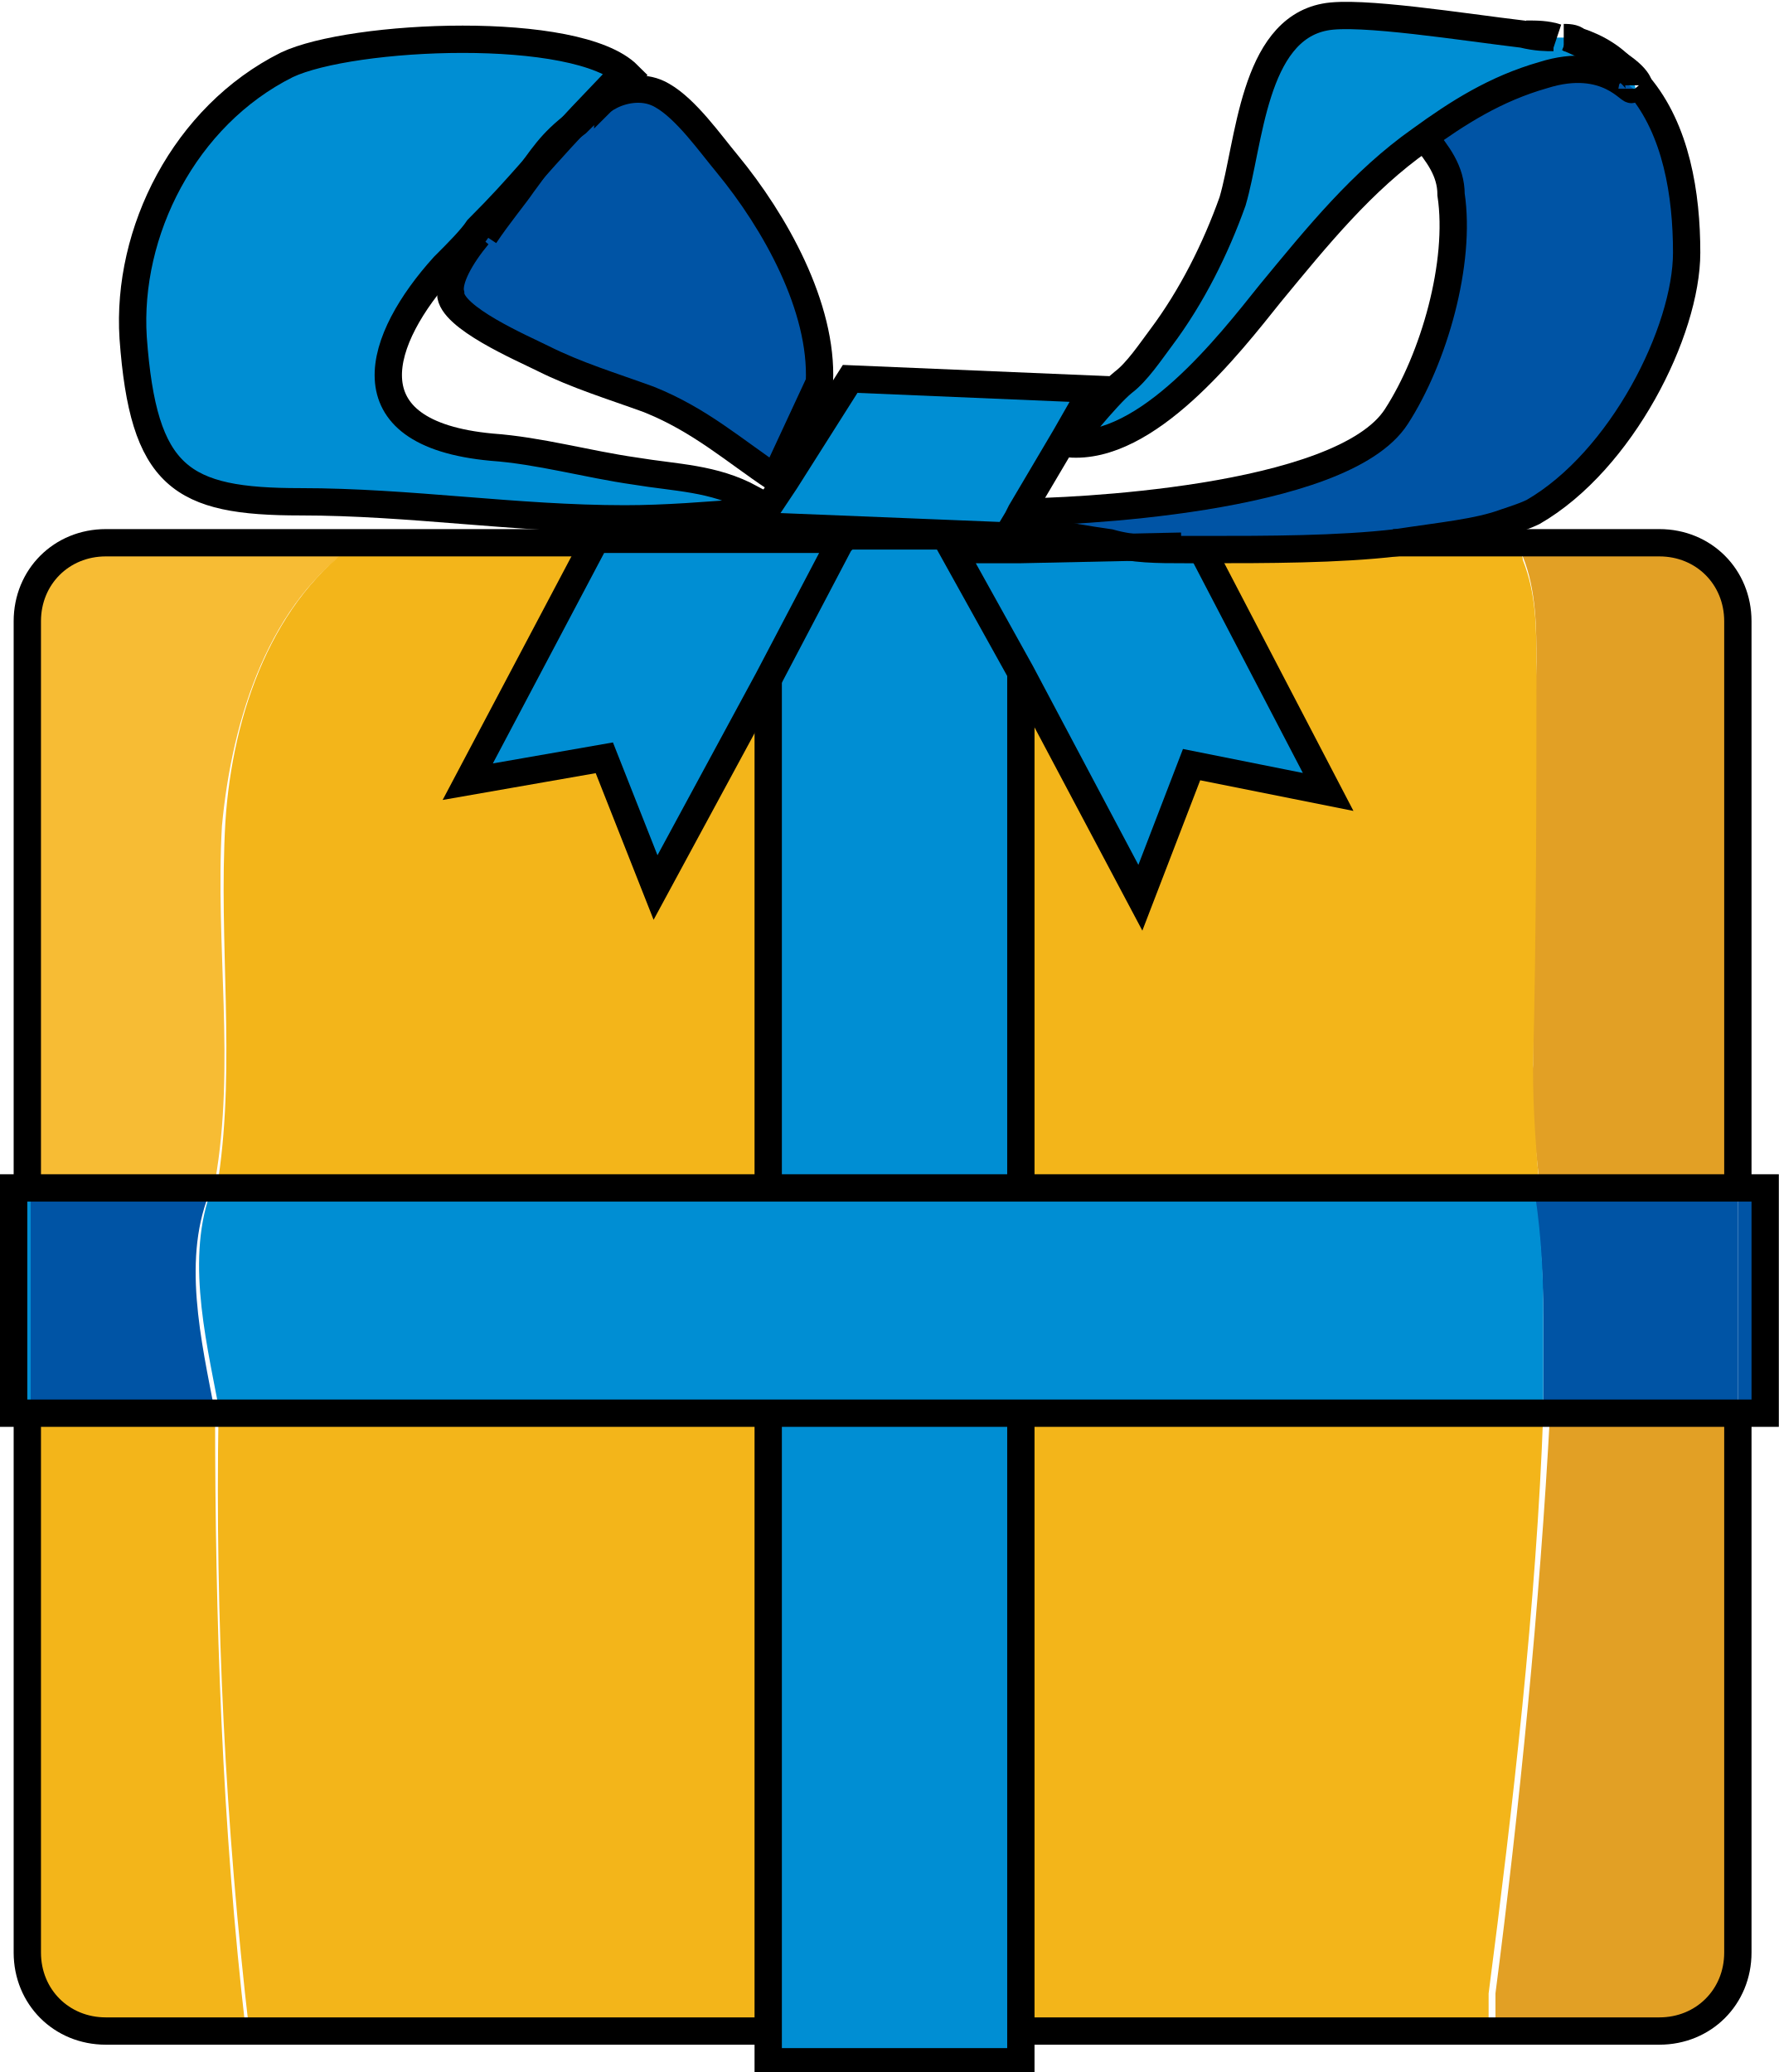
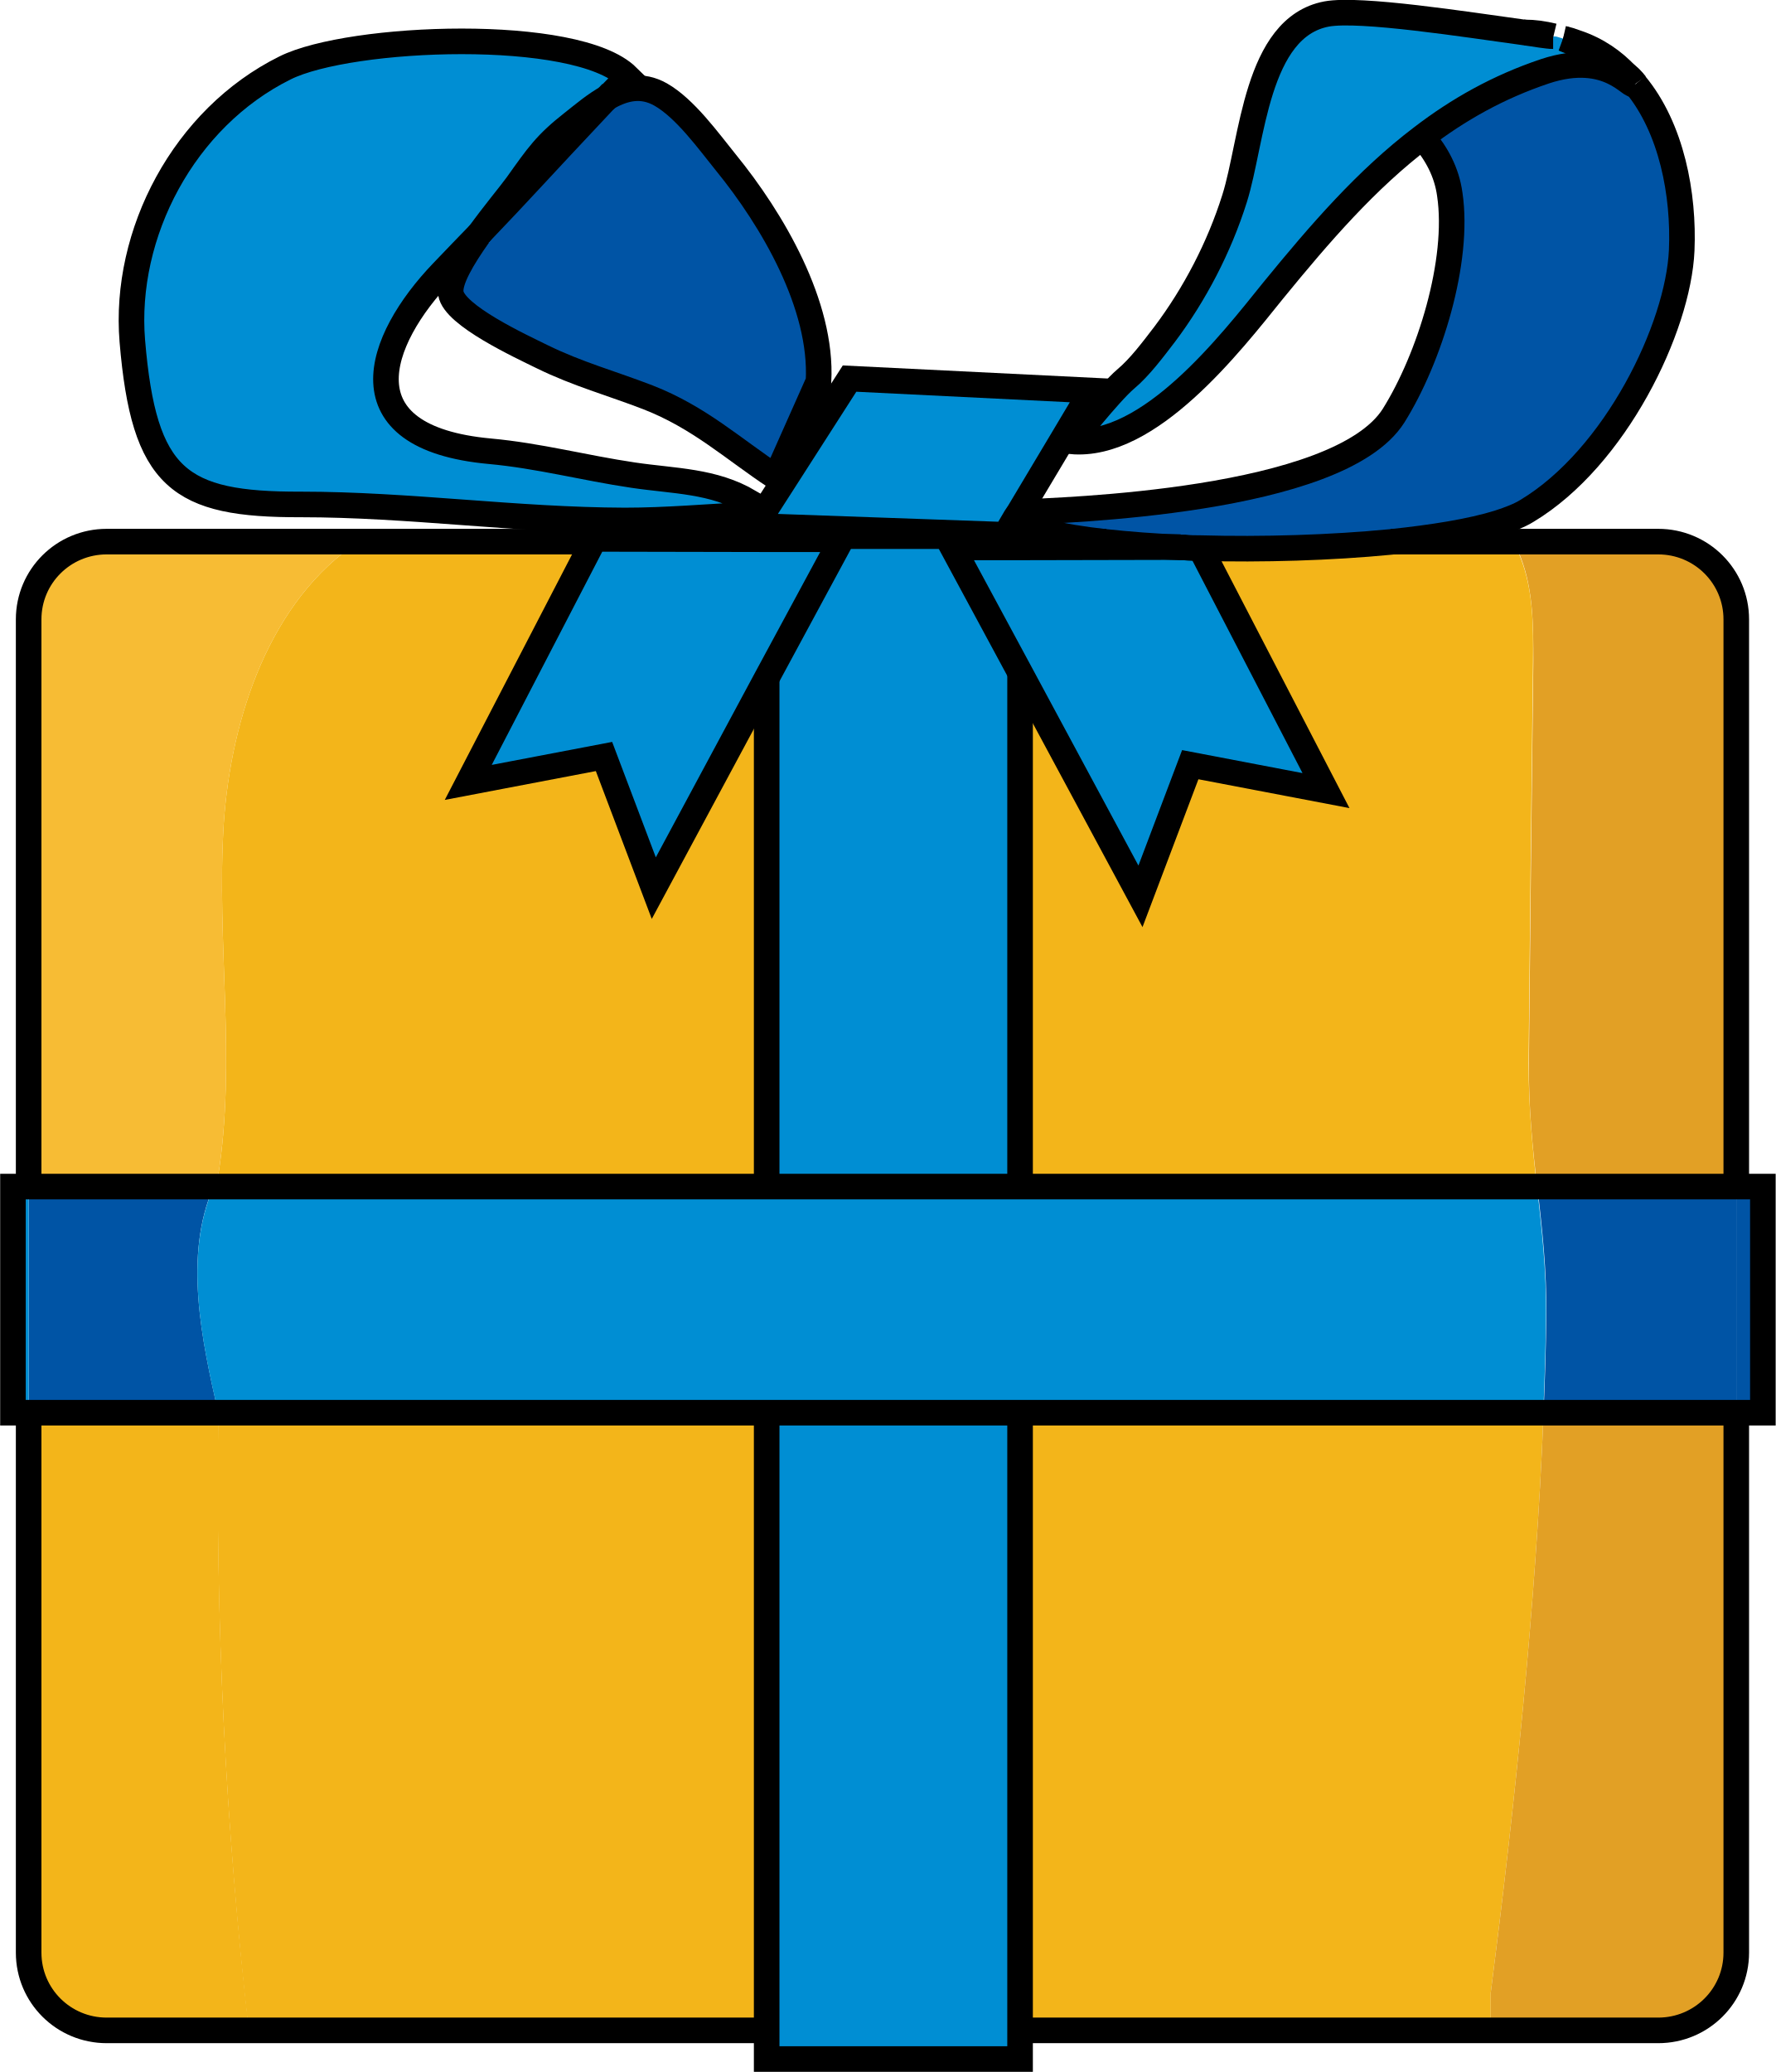
- <svg xmlns="http://www.w3.org/2000/svg" id="a" width="52.1" height="60.7" viewBox="0 0 52.1 60.7">
+ <svg xmlns="http://www.w3.org/2000/svg" id="a" width="52.06" height="60.75" viewBox="0 0 52.06 60.75">
  <defs>
-     <style>.b{fill:none;stroke:#000;stroke-width:.8px;}.c{fill:#f3b51a;}.c,.d,.e,.f,.g{stroke-width:0px;}.d{fill:#f7bc34;}.e{fill:#e2a025;}.f{fill:#0054a5;}.g{fill:#008ed3;}</style>
+     <style>.b{fill:none;stroke:#000;stroke-width:.75px;}.c{fill:#f3b51a;}.c,.d,.e,.f,.g{stroke-width:0px;}.d{fill:#f7bc34;}.e{fill:#e2a025;}.f{fill:#0054a5;}.g{fill:#008ed3;}</style>
  </defs>
-   <path class="c" d="m6.4,41.4c.1,0,0,0,0,0h0Z" />
-   <path class="f" d="m40.8,15.9h-8.3c-1.4-.2-2.4-.4-2.7-.7h0c1.2-.2,9.4-.4,11-3,1.1-1.7,1.9-4.5,1.6-6.5,0-.7-.4-1.2-.8-1.7,1.1-.8,2.2-1.5,3.6-1.9,1.9-.6,2.6.6,2.6.4,1.1,1.3,1.4,3.2,1.4,4.9,0,2.3-1.9,6.1-4.5,7.6-.2.1-.5.2-.8.3-.8.3-1.9.4-3.2.6Z" />
-   <path class="c" d="m29.9,59.5v-18.1h15.3c-.2,5.6-.9,11.6-1.6,17v1.1h-13.8Z" />
-   <path class="e" d="m45.3,41.4h5.7v15.8c0,1.3-1,2.3-2.3,2.3h-4.9v-1.1c.7-5.4,1.3-11.4,1.6-17Z" />
-   <path class="e" d="m50.9,34.8h-5.8c-.1-1.1-.3-2.3-.2-3.6,0-3.9,0-7.8.1-11.8,0-1,0-2.1-.4-3.1,0-.2-.1-.3-.2-.5h4.3c1.3,0,2.3,1,2.3,2.3v16.6Z" />
-   <path class="d" d="m6.3,34.8H.8v-16.6c0-1.3,1-2.3,2.3-2.3h7.4c-2.6,1.7-3.7,5.1-4,8.3-.2,3.5.4,7-.2,10.4,0,0,0,.2-.1.3Z" />
-   <path class="f" d="m6.3,41.4H.8v-6.6h5.4c-.9,2-.3,4.5.1,6.6-.1,0,0,0,0,0Z" />
-   <path class="c" d="m29.9,15.9h2.5c.7,0,1.4.1,2.2.2h-4.7s0-.2,0-.2Z" />
-   <path class="c" d="m33.4,26.3l1.5-3.9,4,.8-3.7-7.1c1.8,0,3.8,0,5.6-.2h3.6c0,.1.2.3.2.5.4,1,.4,2,.4,3.1,0,3.9,0,7.8-.1,11.8,0,1.3.1,2.5.2,3.6h-15.2v-15.1l3.5,6.6Z" />
-   <path class="f" d="m45.1,34.8h5.8v6.6h-5.7c0-.9,0-1.9,0-2.8,0-1.4-.1-2.6-.3-3.8Z" />
-   <rect class="f" x="50.9" y="34.8" width=".8" height="6.6" />
-   <path class="f" d="m32.4,15.9h8.3c-1.7.2-3.8.2-5.6.2h0s-.5,0-.5,0h-.1c-.8,0-1.5,0-2.2-.2Z" />
-   <path class="c" d="m22.5,34.8H6.3c0,0,0-.2.1-.3.5-3.4,0-6.9.2-10.4.2-3.2,1.4-6.6,4-8.3h6.9l-3.7,7.1,4-.8,1.5,3.9,3.3-6.2v14.9Z" />
-   <path class="c" d="m.8,41.4h5.5s0,0,0,0c0,6,.2,12.1.9,18.1H3.1c-1.3,0-2.3-1-2.3-2.3v-15.8Z" />
-   <path class="c" d="m22.5,59.5H7.3c-.7-6-1-12.1-.9-18.1,0,0,.1,0,0,0h16.1v18.1Z" />
-   <path class="f" d="m45.5,1.1c-.2,0-.5,0-.9-.1.3,0,.6,0,.9.1Z" />
-   <path class="f" d="m19.4,2.8c.7.4,1.4,1.4,1.9,2,1.4,1.7,2.8,4.2,2.7,6.4l-1.3,2.8c-1.3-.8-2.2-1.8-3.7-2.3-1.1-.4-2.1-.7-3.1-1.2-.6-.3-2.6-1.2-2.7-1.9,0-.4.3-1.1.8-1.7h0c1.4-1.4,1.5-1.7,3.8-4.1.5-.3,1-.4,1.5,0Z" />
-   <path class="f" d="m47.7,2.2c-.4-.4-1.4-.9-1.9-1.1.1,0,.3,0,.4.1.6.2,1.1.5,1.5,1Z" />
-   <path class="f" d="m35.2,16h0c-.2,0-.3,0-.5,0h.5Z" />
-   <path class="g" d="m29.9,34.8v-15.1l3.5,6.6,1.5-3.9,4,.8-3.7-7.1c-.2,0-.3,0-.5,0h-4.8s0-.2,0-.2v-.2h-7.4c0,0-5.1,0-5.1,0h0c0,0-3.7,7.1-3.7,7.1l4-.8,1.5,3.9,3.3-6.2v14.9H6.3c-.9,2-.3,4.5.1,6.6h16.1v19h7.4v-19h15.3c0-.9,0-1.9,0-2.8,0-1.4-.1-2.6-.3-3.8h-15.2Z" />
-   <path class="g" d="m18.3,15.3c1.2,0,2.4-.1,3.7-.2,0-.1,0-.3,0-.4-1.1-.6-2.2-.6-3.4-.8-1.4-.2-2.8-.6-4.2-.7-4.3-.4-3.3-3.2-1.4-5.3.4-.4.8-.8,1-1.1t0,0c1.4-1.4,1.5-1.6,3.8-4,.2-.2.4-.4.6-.6-1.5-1.5-8.1-1.2-10-.3-3,1.5-4.7,4.9-4.5,8,.3,4.1,1.4,4.8,4.9,4.8,3.2,0,6.3.5,9.5.5Z" />
-   <rect class="g" x=".4" y="34.8" width=".5" height="6.6" />
-   <path class="g" d="m6.3,41.4h0c-.1,0,0,0,0,0Z" />
-   <path class="g" d="m47.7,2.2c-.4-.4-1.4-.9-1.9-1.1,0,0,0,0,0,0,0,0-.1,0-.2,0h0s0,0,0,0c-.2,0-.5,0-.9-.1-1.7-.2-4.8-.7-5.8-.5-2.1.4-2.2,3.7-2.7,5.4-.5,1.4-1.2,2.8-2.1,4-.3.4-.7,1-1.1,1.3-.5.4-1.6,1.8-1.6,1.8,2.3.2,4.7-2.9,5.9-4.4,1.4-1.7,2.7-3.3,4.4-4.5,1.1-.8,2.2-1.5,3.6-1.9,1.9-.6,2.6.6,2.6.4h0c0,0,0-.2-.2-.3Z" />
-   <polygon class="g" points="29.8 15.2 29.9 15 31.2 12.8 32 11.4 24.9 11.1 23 14.1 22.2 15.3 22.1 15.4 29.5 15.7 29.8 15.2" />
-   <path class="b" d="m40.8,15.9h7.8c1.3,0,2.3,1,2.3,2.3v16.6" />
-   <line class="b" x1="29.9" y1="15.9" x2="32.4" y2="15.9" />
-   <path class="b" d="m.8,34.8v-16.6c0-1.3,1-2.3,2.3-2.3h14.3" />
-   <path class="b" d="m22.5,59.5H3.1c-1.3,0-2.3-1-2.3-2.3v-15.8" />
-   <path class="b" d="m50.9,41.4v15.8c0,1.3-1,2.3-2.3,2.3h-18.7" />
-   <polyline class="b" points="29.9 41.4 29.9 59.5 29.9 60.4 22.5 60.4 22.5 59.5 22.5 41.4" />
-   <line class="b" x1="29.9" y1="19.7" x2="29.9" y2="34.8" />
-   <polyline class="b" points="22.5 15.8 22.5 15.7 29.9 15.7 29.9 15.9 29.9 16.1" />
-   <line class="b" x1="22.5" y1="34.8" x2="22.5" y2="19.9" />
-   <polygon class="b" points="50.9 34.8 51.7 34.8 51.7 41.4 50.9 41.4 45.3 41.4 29.9 41.4 22.5 41.4 6.4 41.4 6.3 41.4 .8 41.4 .4 41.4 .4 34.8 .8 34.8 6.3 34.8 22.5 34.8 29.9 34.8 45.1 34.8 50.9 34.8" />
-   <polyline class="b" points="35.2 16.1 38.9 23.2 34.9 22.4 33.4 26.3 29.9 19.7 27.9 16.1 29.9 16.1 34.6 16" />
-   <path class="b" d="m48,2.5c1.1,1.3,1.4,3.2,1.4,4.9,0,2.3-1.9,6.1-4.5,7.6-.2.1-.5.2-.8.3-.8.3-1.9.4-3.2.6-1.7.2-3.8.2-5.6.2-.2,0-.3,0-.5,0h-.1c-.8,0-1.5,0-2.2-.2-1.4-.2-2.4-.4-2.7-.7" />
-   <path class="b" d="m45.8,1.1c.1,0,.3,0,.4.1.6.2,1.1.5,1.5,1" />
-   <path class="b" d="m44.7,1c.3,0,.6,0,.9.1" />
-   <path class="b" d="m29.9,15c1.2,0,9.4-.3,11-2.8,1.1-1.7,1.9-4.5,1.6-6.5,0-.7-.4-1.2-.8-1.7" />
-   <path class="b" d="m45.5,1.1c-.2,0-.5,0-.9-.1-1.7-.2-4.8-.7-5.8-.5-2.1.4-2.2,3.7-2.7,5.4-.5,1.4-1.2,2.8-2.1,4-.3.4-.7,1-1.1,1.3-.5.4-1.6,1.8-1.6,1.8,2.3.2,4.7-2.9,5.9-4.4,1.4-1.7,2.7-3.3,4.4-4.5,1.1-.8,2.2-1.5,3.6-1.9,1.9-.6,2.6.6,2.6.4" />
-   <path class="b" d="m48,2.5s0-.1-.2-.3c-.4-.4-1.4-.9-1.9-1.1" />
-   <polygon class="b" points="29.8 15.2 29.5 15.7 22.1 15.4 22.2 15.3 23 14.1 24.9 11.1 32 11.4 31.2 12.8 29.9 15 29.8 15.2" />
-   <path class="b" d="m14,6.9c-.5.6-.9,1.3-.8,1.7,0,.7,2.1,1.6,2.7,1.9,1,.5,2,.8,3.1,1.2,1.5.6,2.5,1.5,3.7,2.3l1.3-2.8c.1-2.2-1.3-4.7-2.7-6.4-.5-.6-1.2-1.6-1.9-2-.5-.3-1.1-.2-1.5,0-.4.2-.7.5-1,.8-.8.6-1,1-1.6,1.8-.2.3-.7.9-1.1,1.5" />
-   <path class="b" d="m17.8,2.8c.2-.2.4-.4.6-.6-1.5-1.5-8.1-1.2-10-.3-3,1.5-4.7,4.9-4.5,8,.3,4.1,1.4,4.8,4.9,4.8,3.2,0,6.3.5,9.5.5,1.2,0,2.4-.1,3.7-.2,0-.1,0-.3,0-.4-1.1-.6-2.2-.6-3.4-.8-1.4-.2-2.8-.6-4.2-.7-4.3-.4-3.3-3.2-1.4-5.3.4-.4.8-.8,1-1.1h0c1.4-1.4,1.5-1.7,3.8-4.1Z" />
-   <polygon class="b" points="17.4 15.9 13.7 22.9 17.7 22.2 19.2 26 22.5 19.9 24.6 15.9 24.7 15.8 22.5 15.8 17.4 15.8 17.4 15.9" />
+   <path class="c" d="m6.4,41.42c.14.03.07.02,0,0h0Z" />
+   <path class="f" d="m40.78,15.88h-8.34c-1.38-.15-2.39-.39-2.66-.71l.1-.14c1.23-.06,9.36-.28,10.98-2.83,1.06-1.69,1.94-4.54,1.65-6.49-.09-.66-.39-1.2-.79-1.67,1.07-.82,2.24-1.48,3.61-1.94,1.9-.63,2.56.57,2.63.37,1.07,1.29,1.43,3.24,1.36,4.87-.1,2.27-1.94,6.08-4.54,7.64-.21.13-.49.24-.83.35-.8.25-1.92.43-3.17.56Z" />
+   <path class="c" d="m29.91,59.53v-18.11h15.35c-.22,5.6-.86,11.63-1.55,17.01v1.1h-13.8Z" />
+   <path class="e" d="m45.26,41.42h5.65v15.83c0,1.26-1.02,2.28-2.29,2.28h-4.91v-1.1c.69-5.38,1.33-11.41,1.55-17.01Z" />
+   <path class="e" d="m50.91,34.79h-5.84c-.13-1.14-.25-2.28-.24-3.62.04-3.92.08-7.85.13-11.77,0-1.04,0-2.1-.37-3.06-.06-.16-.13-.32-.23-.46h4.26c1.27,0,2.29,1.02,2.29,2.28v16.63Z" />
+   <path class="d" d="m6.26,34.79H.84v-16.63c0-1.26,1.02-2.28,2.29-2.28h7.39c-2.58,1.7-3.75,5.12-3.96,8.28-.22,3.46.38,6.95-.17,10.36-.05.09-.09.17-.13.27Z" />
+   <path class="f" d="m6.34,41.42H.84v-6.62h5.42c-.88,2.01-.35,4.47.14,6.62-.11-.02-.1-.02-.06,0Z" />
+   <path class="c" d="m29.91,15.88h2.53c.65.08,1.4.13,2.18.16h-4.71s0-.16,0-.16Z" />
+   <path class="c" d="m33.44,26.28l1.46-3.86,3.98.76-3.69-7.12c1.83.05,3.84,0,5.58-.18h3.58c.1.14.17.3.23.46.38.96.38,2.02.37,3.06-.05,3.92-.09,7.85-.13,11.77,0,1.34.12,2.48.24,3.62h-15.17v-15.07l3.53,6.56Z" />
+   <path class="f" d="m45.07,34.79h5.84v6.62h-5.65c.04-.94.07-1.87.08-2.78.02-1.43-.13-2.63-.26-3.84Z" />
+   <rect class="f" x="50.91" y="34.79" width=".78" height="6.62" />
+   <path class="f" d="m32.44,15.88h8.34c-1.74.17-3.76.23-5.58.18v-.02h-.58c-.78-.03-1.52-.09-2.18-.16Z" />
+   <path class="c" d="m22.48,34.79H6.26c.04-.1.08-.18.13-.27.55-3.41-.05-6.9.17-10.36.21-3.16,1.38-6.58,3.96-8.28h6.88l-3.66,7.06,3.98-.76,1.46,3.86,3.31-6.15v14.91Z" />
+   <path class="c" d="m.84,41.42h5.51s.03,0,.06,0c-.1,6.05.2,12.09.89,18.1H3.13c-1.27,0-2.29-1.02-2.29-2.28v-15.83Z" />
+   <path class="c" d="m22.48,59.53H7.29c-.68-6.01-.98-12.06-.89-18.1.07,0,.14.02,0,0h16.08v18.11Z" />
+   <path class="f" d="m45.54,1.06c-.19,0-.49-.06-.86-.11.28,0,.57.04.86.11Z" />
+   <path class="f" d="m19.37,2.76c.71.41,1.4,1.37,1.91,1.99,1.37,1.69,2.83,4.19,2.72,6.42l-1.25,2.81c-1.26-.84-2.23-1.75-3.75-2.34-1.06-.41-2.06-.68-3.1-1.19-.63-.31-2.58-1.2-2.68-1.86-.06-.38.35-1.06.81-1.7l.02-.02c1.37-1.43,1.53-1.64,3.78-4.03.48-.27.99-.39,1.54-.08Z" />
+   <path class="f" d="m47.71,2.21c-.44-.36-1.39-.9-1.88-1.08.13.03.26.07.39.12.6.2,1.09.54,1.48.96Z" />
+   <path class="f" d="m35.18,16.04v.02c-.14,0-.3,0-.45-.02h.45Z" />
+   <path class="g" d="m29.91,34.79v-15.07l3.53,6.56,1.46-3.86,3.98.76-3.69-7.12c-.15,0-.31,0-.46-.02h-4.82s0-.16,0-.16v-.16h-7.42v.1h-5.06s-.04.07-.04.07l-3.66,7.06,3.98-.76,1.46,3.86,3.31-6.15v14.91H6.26c-.88,2.01-.35,4.47.14,6.62h16.08v18.96h7.42v-18.96h15.35c.04-.94.07-1.87.08-2.78.02-1.43-.13-2.63-.26-3.84h-15.17Z" />
+   <path class="g" d="m18.32,15.26c1.23,0,2.42-.11,3.66-.17.02-.12.02-.25,0-.37-1.06-.63-2.21-.61-3.42-.79-1.42-.21-2.77-.57-4.2-.7-4.33-.4-3.32-3.24-1.38-5.26.41-.43.75-.78,1.04-1.08t.02-.02c1.37-1.43,1.53-1.64,3.78-4.03.18-.18.37-.38.57-.59-1.49-1.47-8.13-1.21-10.04-.26-2.97,1.47-4.74,4.86-4.48,8.01.34,4.05,1.37,4.8,4.94,4.79,3.18,0,6.3.46,9.5.47Z" />
+   <rect class="g" x=".38" y="34.79" width=".46" height="6.62" />
+   <path class="g" d="m6.34,41.42h.06c-.11-.02-.1-.02-.06,0Z" />
+   <path class="g" d="m47.71,2.21c-.44-.36-1.39-.9-1.88-1.08-.02,0-.05-.02-.07-.02-.07-.02-.12-.04-.15-.04h-.02s-.03,0-.05,0c-.19,0-.49-.06-.86-.11-1.68-.23-4.8-.72-5.78-.54-2.08.39-2.17,3.73-2.7,5.41-.45,1.43-1.17,2.81-2.05,3.98-.33.43-.73.97-1.15,1.32-.47.4-1.59,1.82-1.59,1.82,2.29.21,4.67-2.87,5.92-4.42,1.38-1.69,2.74-3.26,4.36-4.49,1.07-.82,2.24-1.48,3.61-1.94,1.9-.63,2.56.57,2.63.37h0c0-.06-.1-.15-.24-.26Z" />
+   <polygon class="g" points="29.78 15.17 29.88 15.02 31.2 12.81 32.01 11.45 24.91 11.1 22.96 14.14 22.24 15.26 22.15 15.42 29.48 15.68 29.78 15.17" />
+   <path class="b" d="m40.78,15.88h7.84c1.27,0,2.29,1.02,2.29,2.28v16.63" />
+   <line class="b" x1="29.91" y1="15.88" x2="32.44" y2="15.88" />
+   <path class="b" d="m.84,34.79v-16.63c0-1.26,1.02-2.28,2.29-2.28h14.26" />
+   <path class="b" d="m22.48,59.53H3.13c-1.27,0-2.29-1.02-2.29-2.28v-15.83" />
+   <path class="b" d="m50.91,41.42v15.83c0,1.26-1.02,2.28-2.29,2.28h-18.71" />
+   <polyline class="b" points="29.91 41.42 29.91 59.53 29.91 60.37 22.48 60.37 22.48 59.53 22.48 41.42" />
+   <line class="b" x1="29.91" y1="19.72" x2="29.91" y2="34.79" />
+   <polyline class="b" points="22.48 15.81 22.48 15.72 29.91 15.72 29.91 15.88 29.91 16.05" />
+   <line class="b" x1="22.48" y1="34.79" x2="22.48" y2="19.88" />
+   <polygon class="b" points="50.91 34.79 51.69 34.79 51.69 41.42 50.91 41.42 45.26 41.42 29.91 41.42 22.48 41.42 6.4 41.42 6.34 41.42 .84 41.42 .38 41.42 .38 34.79 .84 34.79 6.26 34.79 22.48 34.79 29.91 34.79 45.07 34.79 50.91 34.79" />
+   <polyline class="b" points="35.19 16.06 38.88 23.18 34.9 22.42 33.44 26.28 29.91 19.72 27.93 16.05 29.91 16.05 34.62 16.04" />
+   <path class="b" d="m47.95,2.47c1.07,1.29,1.43,3.24,1.36,4.87-.1,2.27-1.94,6.08-4.54,7.64-.21.13-.49.24-.83.35-.8.25-1.92.43-3.17.56-1.74.17-3.76.23-5.58.18-.15,0-.31,0-.46-.02h-.12c-.78-.03-1.52-.09-2.18-.16-1.38-.15-2.39-.39-2.66-.71" />
+   <path class="b" d="m45.83,1.13c.13.03.26.07.39.12.6.2,1.09.54,1.48.96" />
+   <path class="b" d="m44.69.95c.28,0,.57.04.86.11" />
+   <path class="b" d="m29.88,15.02c1.23-.06,9.36-.28,10.98-2.83,1.06-1.69,1.94-4.54,1.65-6.49-.09-.66-.39-1.2-.79-1.67" />
+   <path class="b" d="m45.54,1.06c-.19,0-.49-.06-.86-.11-1.68-.23-4.8-.72-5.78-.54-2.08.39-2.17,3.73-2.7,5.41-.45,1.43-1.17,2.81-2.05,3.98-.33.43-.73.97-1.15,1.32-.47.4-1.59,1.82-1.59,1.82,2.29.21,4.67-2.87,5.92-4.42,1.38-1.69,2.74-3.26,4.36-4.49,1.07-.82,2.24-1.48,3.61-1.94,1.9-.63,2.56.57,2.63.37" />
+   <path class="b" d="m47.95,2.46s-.1-.14-.24-.25c-.44-.36-1.39-.9-1.88-1.08" />
+   <polygon class="b" points="29.78 15.17 29.48 15.68 22.15 15.42 22.24 15.26 22.96 14.14 24.91 11.1 32.01 11.45 31.2 12.81 29.88 15.02 29.78 15.17" />
+   <path class="b" d="m14.03,6.9c-.46.65-.87,1.33-.81,1.7.1.65,2.05,1.55,2.68,1.86,1.04.51,2.04.78,3.1,1.19,1.51.59,2.48,1.5,3.75,2.34l1.25-2.81c.12-2.23-1.35-4.74-2.72-6.42-.51-.63-1.19-1.58-1.91-1.99-.55-.31-1.06-.19-1.54.08-.37.2-.71.49-1.04.75-.79.62-1.01.95-1.63,1.82-.21.29-.69.86-1.12,1.46" />
+   <path class="b" d="m17.83,2.84c.18-.18.37-.38.57-.59-1.49-1.47-8.13-1.21-10.04-.26-2.97,1.47-4.74,4.86-4.48,8.01.34,4.05,1.37,4.8,4.94,4.79,3.18,0,6.3.46,9.5.47,1.23,0,2.42-.11,3.66-.17.02-.12.02-.25,0-.37-1.06-.63-2.21-.61-3.42-.79-1.42-.21-2.77-.57-4.2-.7-4.33-.4-3.32-3.24-1.38-5.26.41-.43.75-.78,1.04-1.08l.02-.02c1.37-1.43,1.53-1.64,3.78-4.03Z" />
+   <polygon class="b" points="17.39 15.88 13.73 22.94 17.71 22.18 19.17 26.04 22.48 19.88 24.64 15.88 24.68 15.81 22.48 15.81 17.43 15.8 17.39 15.88" />
</svg>
